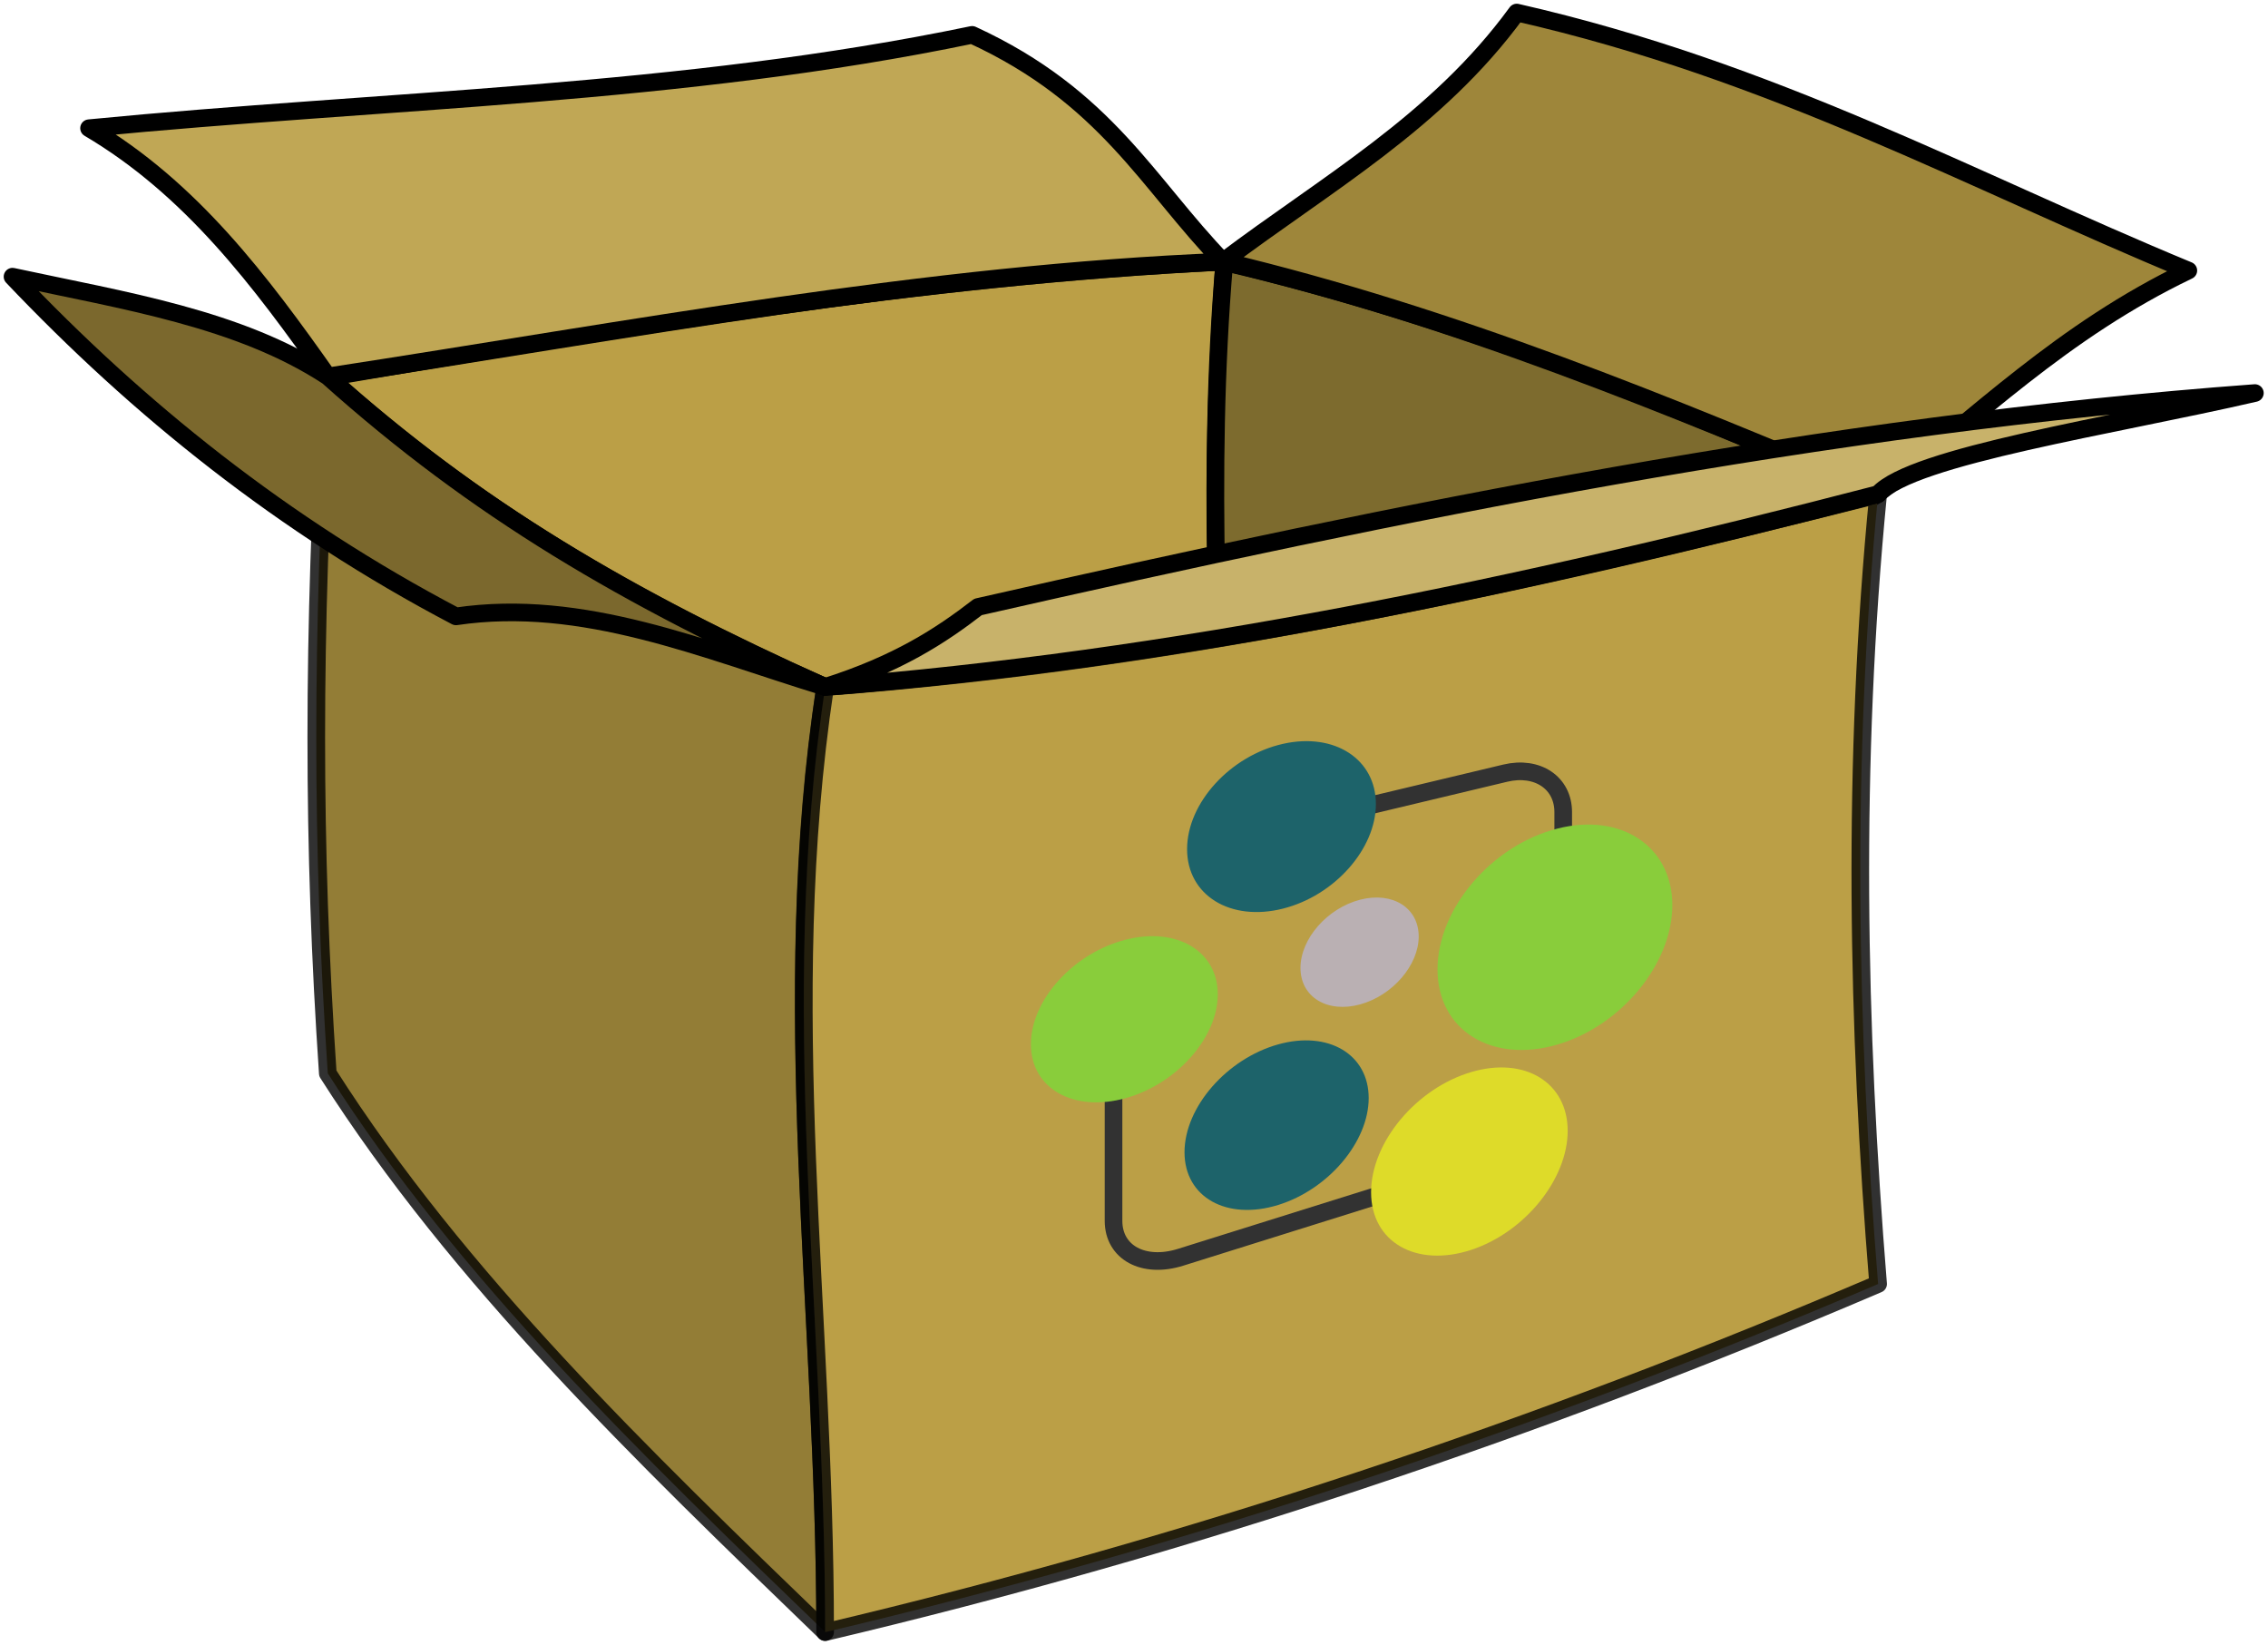
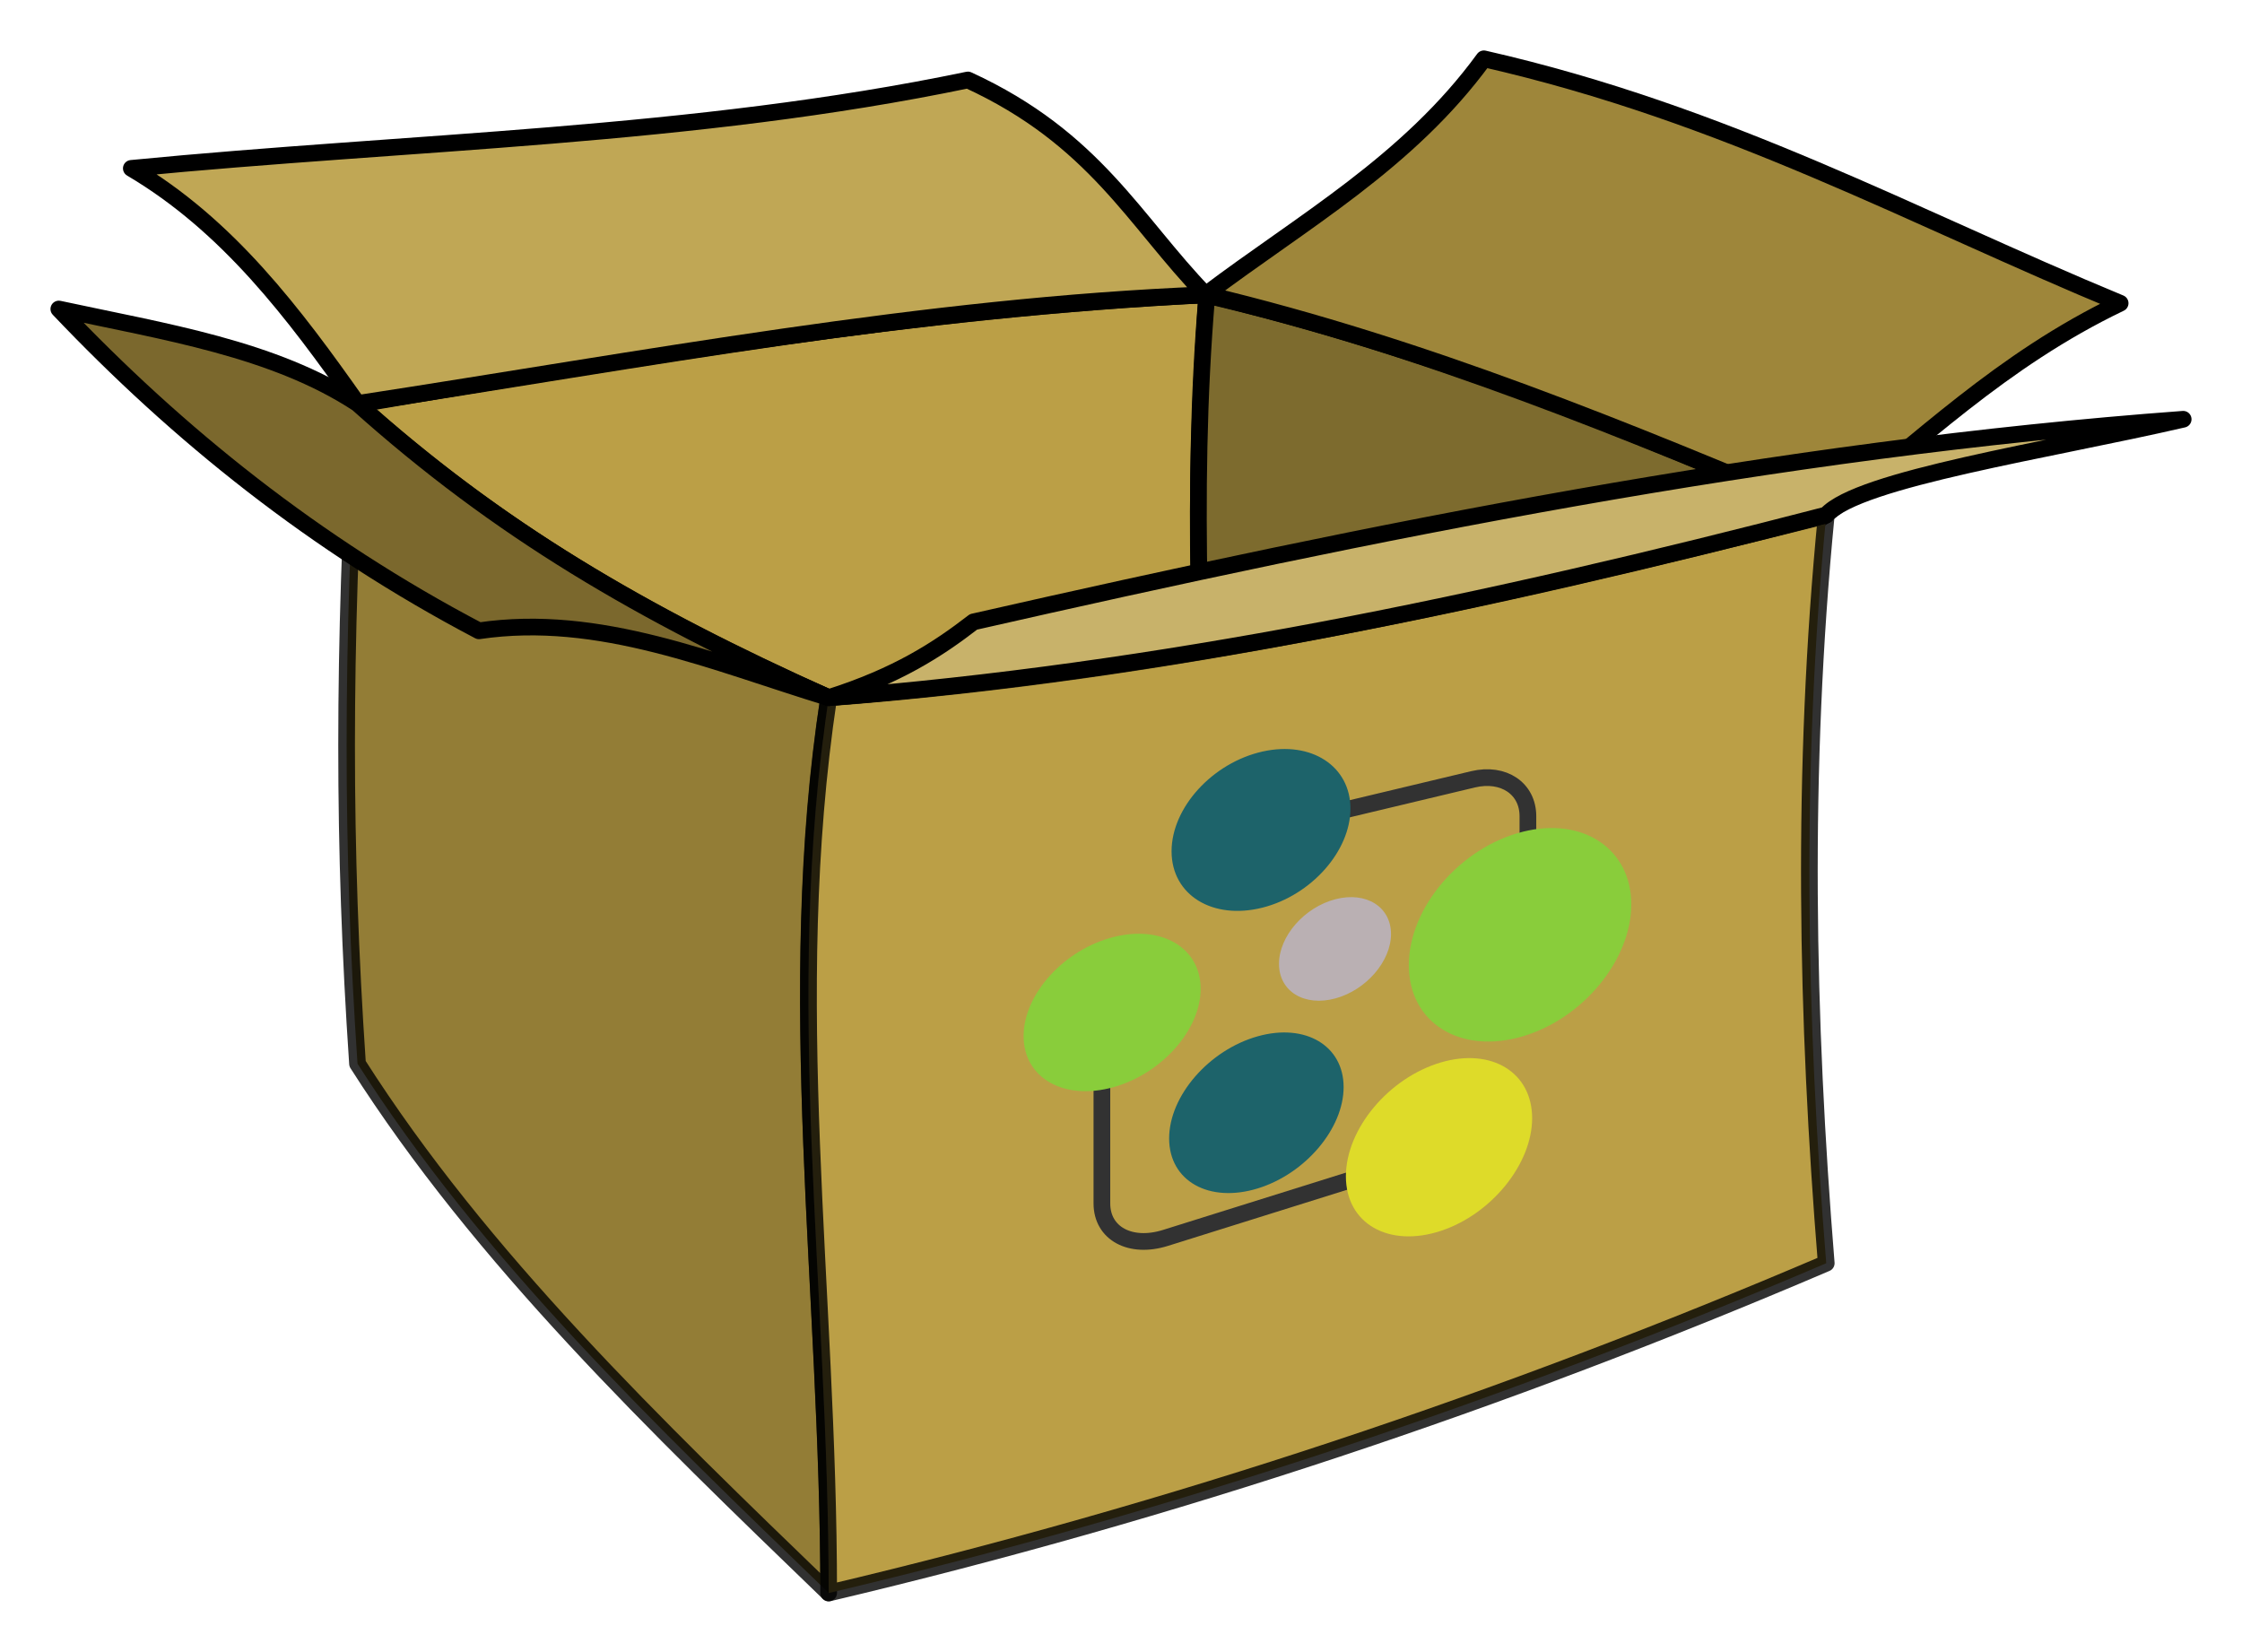
- <svg xmlns="http://www.w3.org/2000/svg" version="1.1" id="svg5724" height="93.369" width="128.776">
+ <svg xmlns="http://www.w3.org/2000/svg" version="1.1" id="svg5724" height="6.548cm" width="8.888cm" viewBox="0 0 134.368 98.995">
  <defs id="defs5726">
    </defs>
-   <g id="layer3" transform="translate(-89.64665,-483.4404)">
+   <g id="layer3" transform="translate(-86.83362,-480.6278)">
    <path id="path6458" d="m 159.162,498.294 c -1.167,16.625 0.025,22.996 0,31.694 L 112.047,518.623 108.259,504.86 c 16.793,-2.836 33.458,-5.707 50.903,-6.566 z" style="fill:#bb9f46;fill-opacity:1;stroke:#000000;stroke-width:1px;stroke-linecap:round;stroke-linejoin:round;stroke-opacity:1" />
    <path id="path6486" d="m 159.162,498.325 c 13.88,3.248 25.42,8.165 37.123,13.161 l -37.123,21.68 c -0.173,-11.475 -1.045,-22.448 0,-34.841 z" style="fill:#7d6b2e;fill-opacity:1;stroke:#000000;stroke-width:1px;stroke-linecap:round;stroke-linejoin:round;stroke-opacity:1" />
  </g>
-   <g id="layer1" transform="translate(-89.64665,-483.4404)">
+   <g id="layer1" transform="translate(-86.83362,-480.6278)">
    <path id="path5892" d="m 108.259,504.812 c 7.579,6.873 16.955,12.767 28.238,17.62 -2.739,17.66 0,35.638 0,53.66 -10.389,-10.029 -20.804,-20.043 -28.238,-31.715 -0.876,-12.899 -0.868,-24.818 0,-39.566 z" style="fill:#937d36;fill-opacity:1;stroke:#000000;stroke-width:1px;stroke-linecap:round;stroke-linejoin:round;stroke-opacity:0.807" />
    <path id="path5894" d="m 136.497,522.449 c 20.759,-1.569 40.359,-6.034 59.788,-10.926 -1.498,15.311 -1.188,30.171 2.1e-4,44.811 -19.27,8.237 -39.172,14.894 -59.788,19.765 -2.1e-4,-18.361 -2.723,-35.495 -2.1e-4,-53.65 z" style="fill:#bb9f46;fill-opacity:1;stroke:#000000;stroke-width:1px;stroke-linecap:round;stroke-linejoin:round;stroke-opacity:0.807" />
    <path id="path6404" d="m 108.242,504.812 c 16.719,-2.671 33.274,-5.669 50.904,-6.518 13.837,3.378 25.664,8.162 37.148,13.187 -19.536,4.975 -39.261,9.316 -59.798,10.954 -10.578,-4.688 -20.338,-10.337 -28.255,-17.623 z" style="fill:none;stroke:#000000;stroke-width:1px;stroke-linecap:round;stroke-linejoin:round;stroke-opacity:0.807" />
  </g>
-   <g style="display:inline" id="layer2" transform="translate(-89.64665,-483.4404)">
+   <g style="display:inline" id="layer2" transform="translate(-86.83362,-480.6278)">
    <path id="path6432" d="m 196.285,511.451 c 5.641,-4.356 10.445,-9.214 17.615,-12.652 -12.417,-5.134 -23.587,-11.338 -38.133,-14.647 -4.54,6.226 -10.878,9.755 -16.658,14.12 13.063,3.114 25.362,8.195 37.177,13.18 z" style="fill:#9e863a;fill-opacity:1;stroke:#000000;stroke-width:1px;stroke-linecap:round;stroke-linejoin:round;stroke-opacity:1" />
    <path id="path6434" d="m 108.259,504.81 c -3.811,-5.405 -7.761,-10.672 -13.557,-14.092 16.736,-1.632 33.703,-1.874 50.14,-5.298 7.628,3.507 9.97,8.454 14.249,12.874 -16.828,0.667 -33.621,3.873 -50.831,6.516 z" style="fill:#c0a755;fill-opacity:1;stroke:#000000;stroke-width:1px;stroke-linecap:round;stroke-linejoin:round;stroke-opacity:1" />
    <path id="path6436" d="m 108.259,504.811 c 8.501,7.608 16.913,12.523 28.238,17.629 -6.909,-2.111 -13.733,-5.078 -20.961,-4.007 -9.835,-5.167 -18.035,-11.764 -25.179,-19.286 6.317,1.363 12.872,2.369 17.902,5.663 z" style="fill:#7b682d;fill-opacity:1;stroke:#000000;stroke-width:1px;stroke-linecap:round;stroke-linejoin:round;stroke-opacity:1" />
    <path id="path6438" d="m 136.497,522.44 c 19.726,-1.553 39.188,-5.6 59.788,-10.949 1.95,-2.171 13.321,-3.871 21.393,-5.737 -24.371,1.8 -48.462,6.68 -72.5,12.143 -2.127,1.642 -4.558,3.233 -8.682,4.542 z" style="fill:#c8b26a;fill-opacity:1;stroke:#000000;stroke-width:1px;stroke-linecap:round;stroke-linejoin:round;stroke-opacity:1" />
  </g>
-   <g id="layer4" transform="translate(-89.64665,-483.4404)">
+   <g id="layer4" transform="translate(-86.83362,-480.6278)">
    <g transform="matrix(0,-0.2000888,0.2000888,0,100.851,595.3936)" id="layer2-5" style="display:inline">
-       <g id="g3874" transform="translate(-2,0)">
-         <path id="rect5005" d="m 284.866,387.599 c 0,0 46.239,0 46.239,0 8.289,0 13.23,-7.292 11.046,-16.44 0,0 -14.212,-59.531 -14.212,-59.531 m -59.278,-51.636 c 0,0 -53.531,0 -53.531,0 -9.024,0 -13.619,8.551 -10.337,19.03 0,0 23.875,76.214 23.875,76.214" style="fill:none;stroke:#323232;stroke-width:5.003;stroke-miterlimit:4;stroke-opacity:1;stroke-dasharray:none" />
+       <g id="g3874" transform="translate(-2)">
+         <path id="rect5005" d="m 284.866,387.599 c 0,0 46.239,0 46.239,0 8.289,0 13.23,-7.292 11.046,-16.44 0,0 -14.212,-59.531 -14.212,-59.531 m -59.278,-51.636 c 0,0 -53.531,0 -53.531,0 -9.024,0 -13.619,8.551 -10.337,19.03 0,0 23.875,76.214 23.875,76.214" style="fill:none;stroke:#323232;stroke-width:5.003;stroke-miterlimit:4;stroke-dasharray:none;stroke-opacity:1" />
        <path id="path4449" d="m 331.36,332.328 c -12.352,0 -25.253,-11.362 -28.877,-25.624 -3.696,-14.543 3.628,-26.544 16.423,-26.544 12.796,0 25.849,12.001 29.097,26.544 3.185,14.262 -4.291,25.624 -16.643,25.624 0,0 0,0 0,0" style="fill:#1d636a;fill-opacity:1;stroke:none" transform="matrix(1.027027,0,0,1.027027,-6.930502,-6.867418)" />
        <path id="path4451" d="m 252.113,234.541 c -12.369,0 -25.918,-11.391 -30.338,-25.683 -4.504,-14.566 2.159,-26.581 14.96,-26.581 12.802,0 26.535,12.015 30.602,26.581 3.991,14.292 -2.856,25.683 -15.225,25.683 0,0 0,0 0,0" style="fill:#1d636a;fill-opacity:1;stroke:none" transform="translate(-2.142857,97.85714)" />
        <path id="path4451-6" d="m 224.502,326.968 c -11.656,0 -24.093,-10.141 -27.863,-22.939 -3.868,-13.13 2.818,-24.025 15.025,-24.025 12.207,0 24.85,10.895 28.16,24.025 3.226,12.799 -3.666,22.939 -15.322,22.939 0,0 0,0 0,0" style="fill:#89cd3b;fill-opacity:1;stroke:none" transform="matrix(1.418919,0,0,1.418919,-13.85135,-45.37356)" />
        <path id="path5001" d="m 328.017,239.337 c -12.724,0 -26.428,-12.051 -30.68,-27.17 -4.333,-15.404 2.765,-28.107 15.927,-28.107 13.163,0 27.04,12.703 30.93,28.107 3.817,15.118 -3.454,27.17 -16.178,27.17 0,0 0,0 0,0" style="fill:#89cd3b;fill-opacity:1;stroke:none" transform="matrix(0.9594594,0,0,0.9594594,-35.31853,59.94398)" />
        <path id="path5003" d="m 296.494,320.972 c -12.252,0 -25.26,-11.146 -29.097,-25.049 -3.885,-14.076 3.087,-25.617 15.616,-25.617 12.529,0 25.642,11.541 29.248,25.617 3.561,13.903 -3.516,25.049 -15.767,25.049 0,0 0,0 0,0" style="fill:#bab0b3;fill-opacity:1;stroke:none" transform="matrix(0.6621622,0,0,0.6621622,99.48842,134.057)" />
        <path id="path5013" d="m 191.093,258.561 c -11.902,0 -25.027,-10.554 -29.398,-23.822 -4.464,-13.549 1.87,-24.746 14.233,-24.746 12.364,0 25.69,11.197 29.687,24.746 3.914,13.267 -2.62,23.822 -14.522,23.822 0,0 0,0 0,0" style="fill:#dedb29;fill-opacity:1;stroke:none" transform="matrix(1.148649,0,0,1.148649,21.16795,91.87206)" />
      </g>
-       <g id="text5019" style="font-size:40px;font-style:normal;font-weight:normal;line-height:125%;letter-spacing:0px;word-spacing:0px;fill:#000000;fill-opacity:1;stroke:none;font-family:Bitstream Vera Sans" />
-       <g id="text5023" style="font-size:40px;font-style:normal;font-weight:normal;line-height:125%;letter-spacing:0px;word-spacing:0px;fill:#000000;fill-opacity:1;stroke:none;font-family:Bitstream Vera Sans" />
-       <g id="text5027" style="font-size:40px;font-style:normal;font-weight:normal;line-height:125%;letter-spacing:0px;word-spacing:0px;fill:#000000;fill-opacity:1;stroke:none;font-family:Bitstream Vera Sans" />
-       <g id="text2998" style="font-size:40px;font-style:normal;font-weight:normal;line-height:125%;letter-spacing:0px;word-spacing:0px;fill:#000000;fill-opacity:1;stroke:none;font-family:Bitstream Vera Sans" />
+       <g id="text5019" style="font-style:normal;font-weight:normal;font-size:40px;line-height:125%;font-family:'Bitstream Vera Sans';letter-spacing:0px;word-spacing:0px;fill:#000000;fill-opacity:1;stroke:none" />
+       <g id="text5023" style="font-style:normal;font-weight:normal;font-size:40px;line-height:125%;font-family:'Bitstream Vera Sans';letter-spacing:0px;word-spacing:0px;fill:#000000;fill-opacity:1;stroke:none" />
+       <g id="text5027" style="font-style:normal;font-weight:normal;font-size:40px;line-height:125%;font-family:'Bitstream Vera Sans';letter-spacing:0px;word-spacing:0px;fill:#000000;fill-opacity:1;stroke:none" />
+       <g id="text2998" style="font-style:normal;font-weight:normal;font-size:40px;line-height:125%;font-family:'Bitstream Vera Sans';letter-spacing:0px;word-spacing:0px;fill:#000000;fill-opacity:1;stroke:none" />
    </g>
  </g>
-   <g id="layer5" style="display:none" transform="translate(-89.64665,-483.4404)">
-     <path id="path6710" d="m 148.18,528.866 36.421,-8.134 0,29.902 -36.421,11.999 z" style="fill:none;stroke:#eb20a0;stroke-width:0.609px;stroke-linecap:butt;stroke-linejoin:miter;stroke-opacity:1" />
+   <g id="layer5" style="display:none" transform="translate(-86.83362,-480.6278)">
+     <path id="path6710" d="m 148.18,528.866 36.421,-8.134 v 29.902 l -36.421,11.999 z" style="fill:none;stroke:#eb20a0;stroke-width:0.609px;stroke-linecap:butt;stroke-linejoin:miter;stroke-opacity:1" />
  </g>
</svg>
